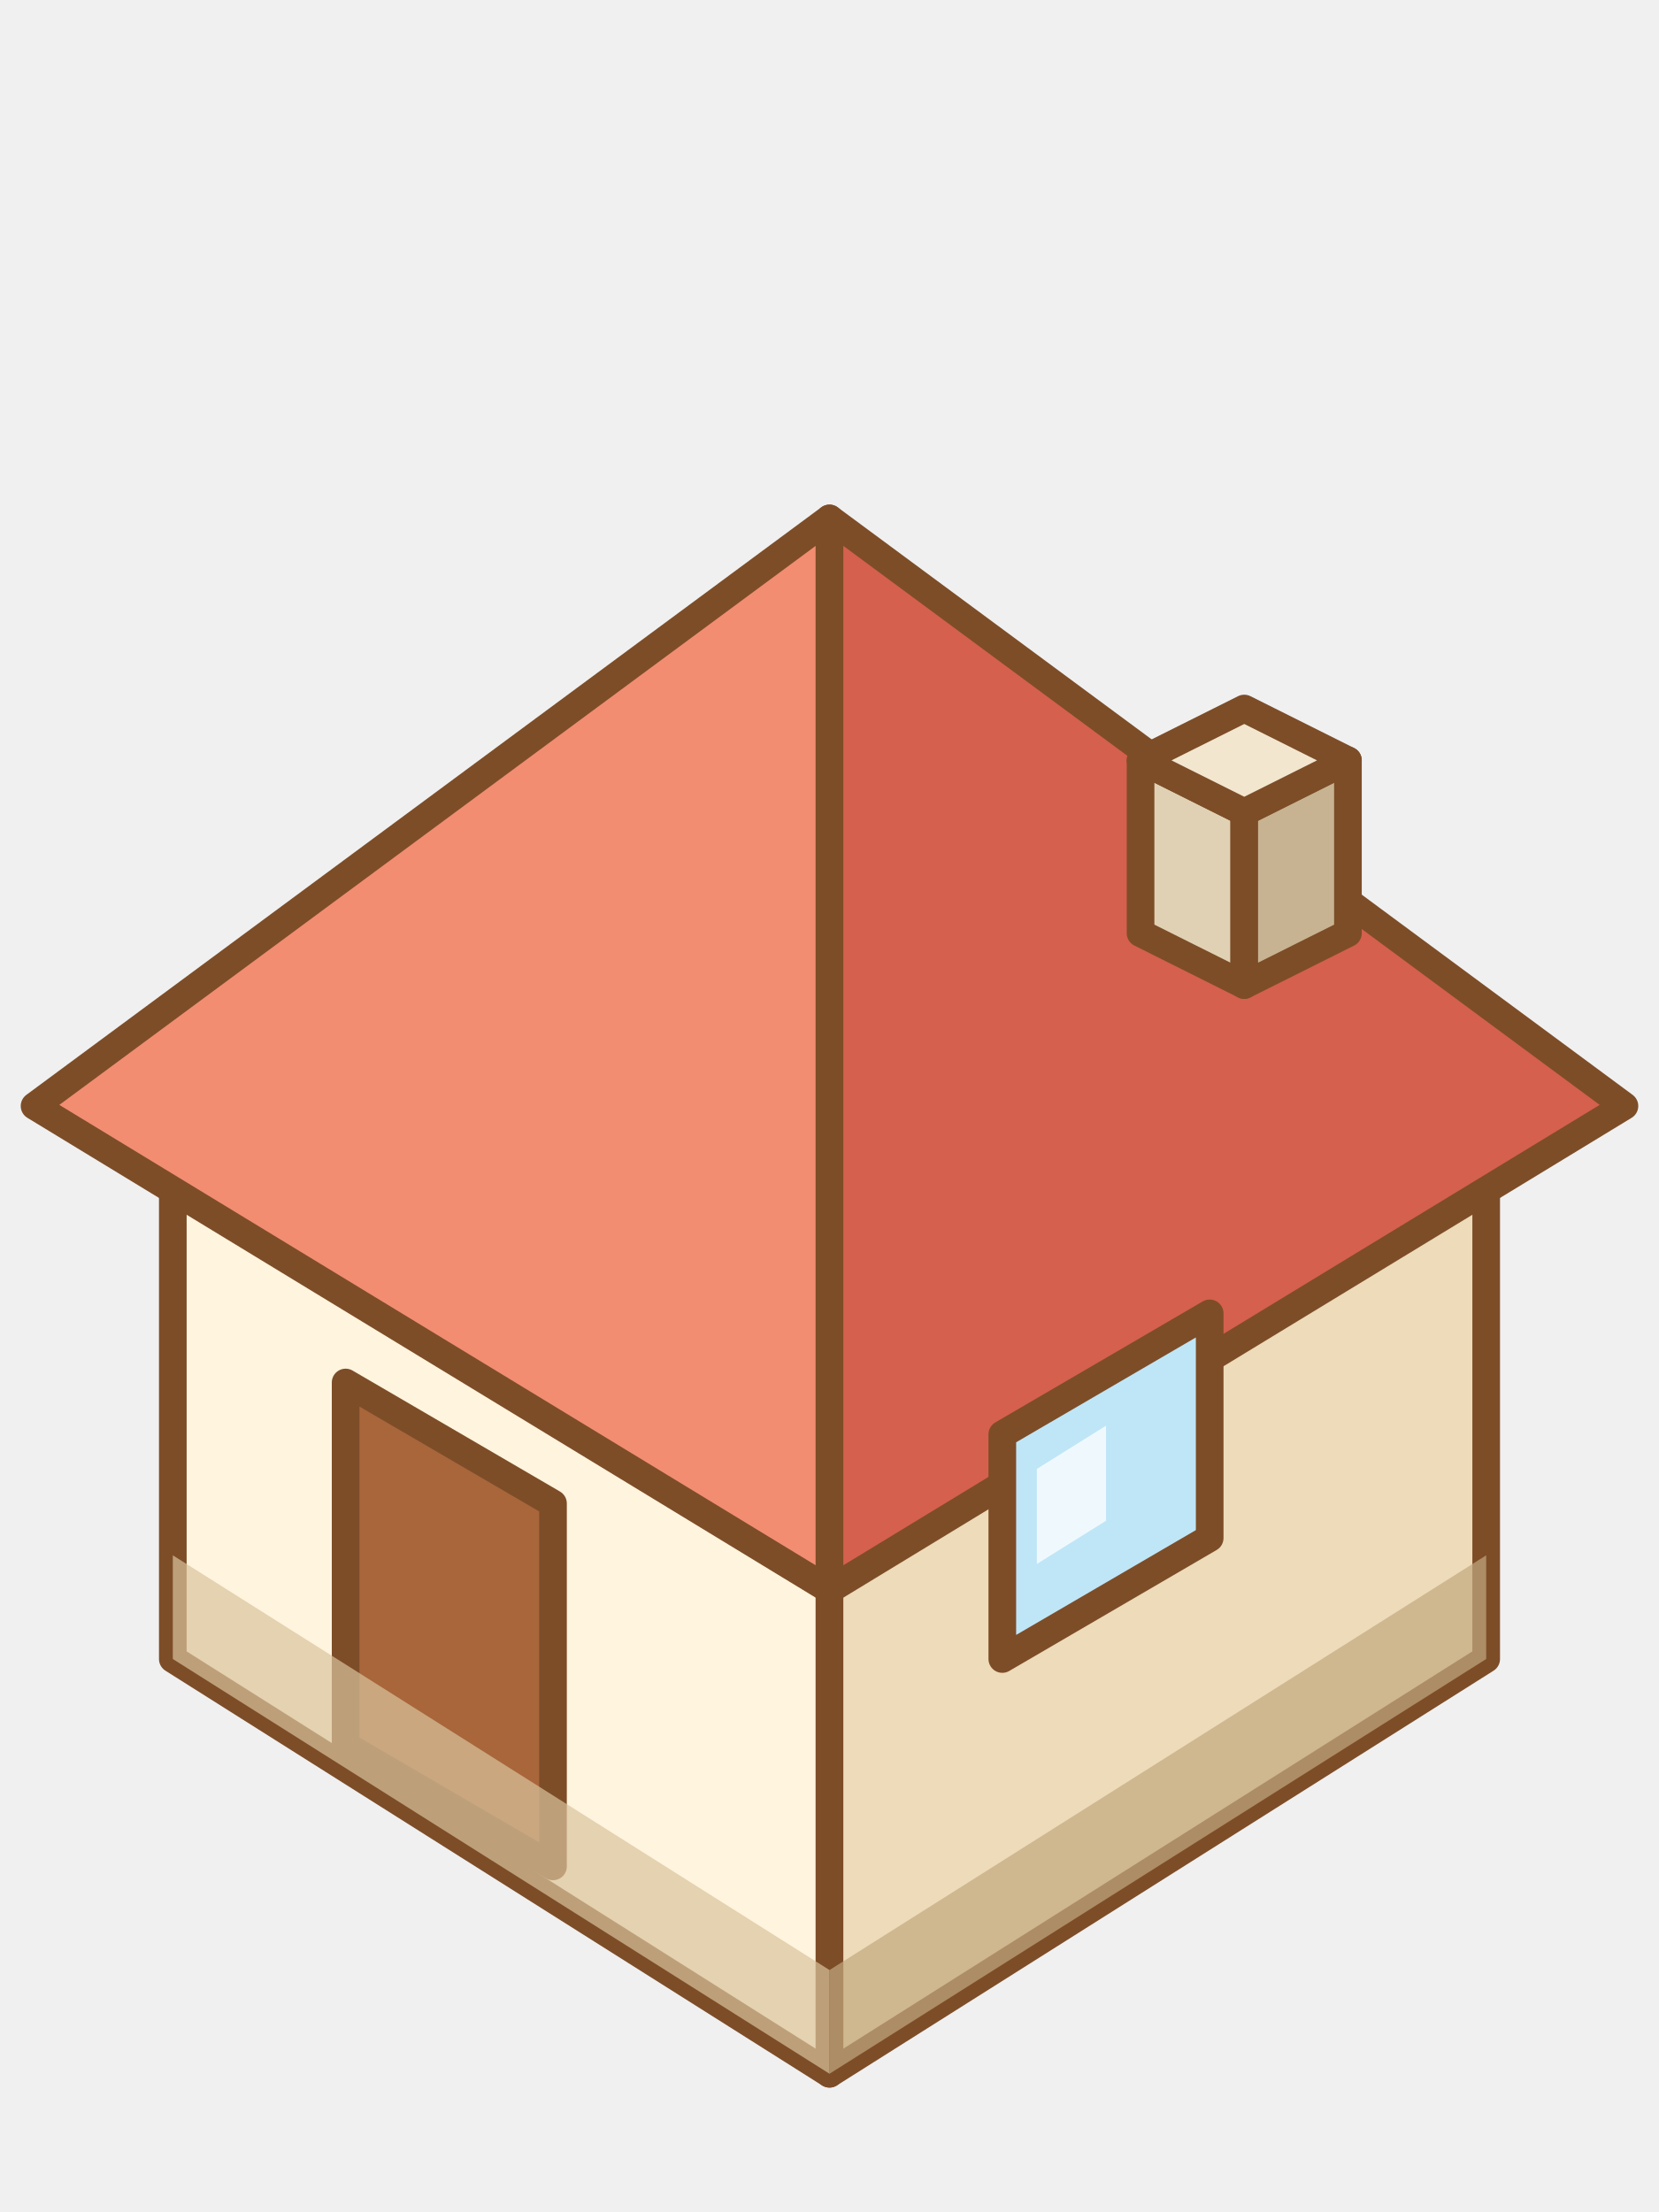
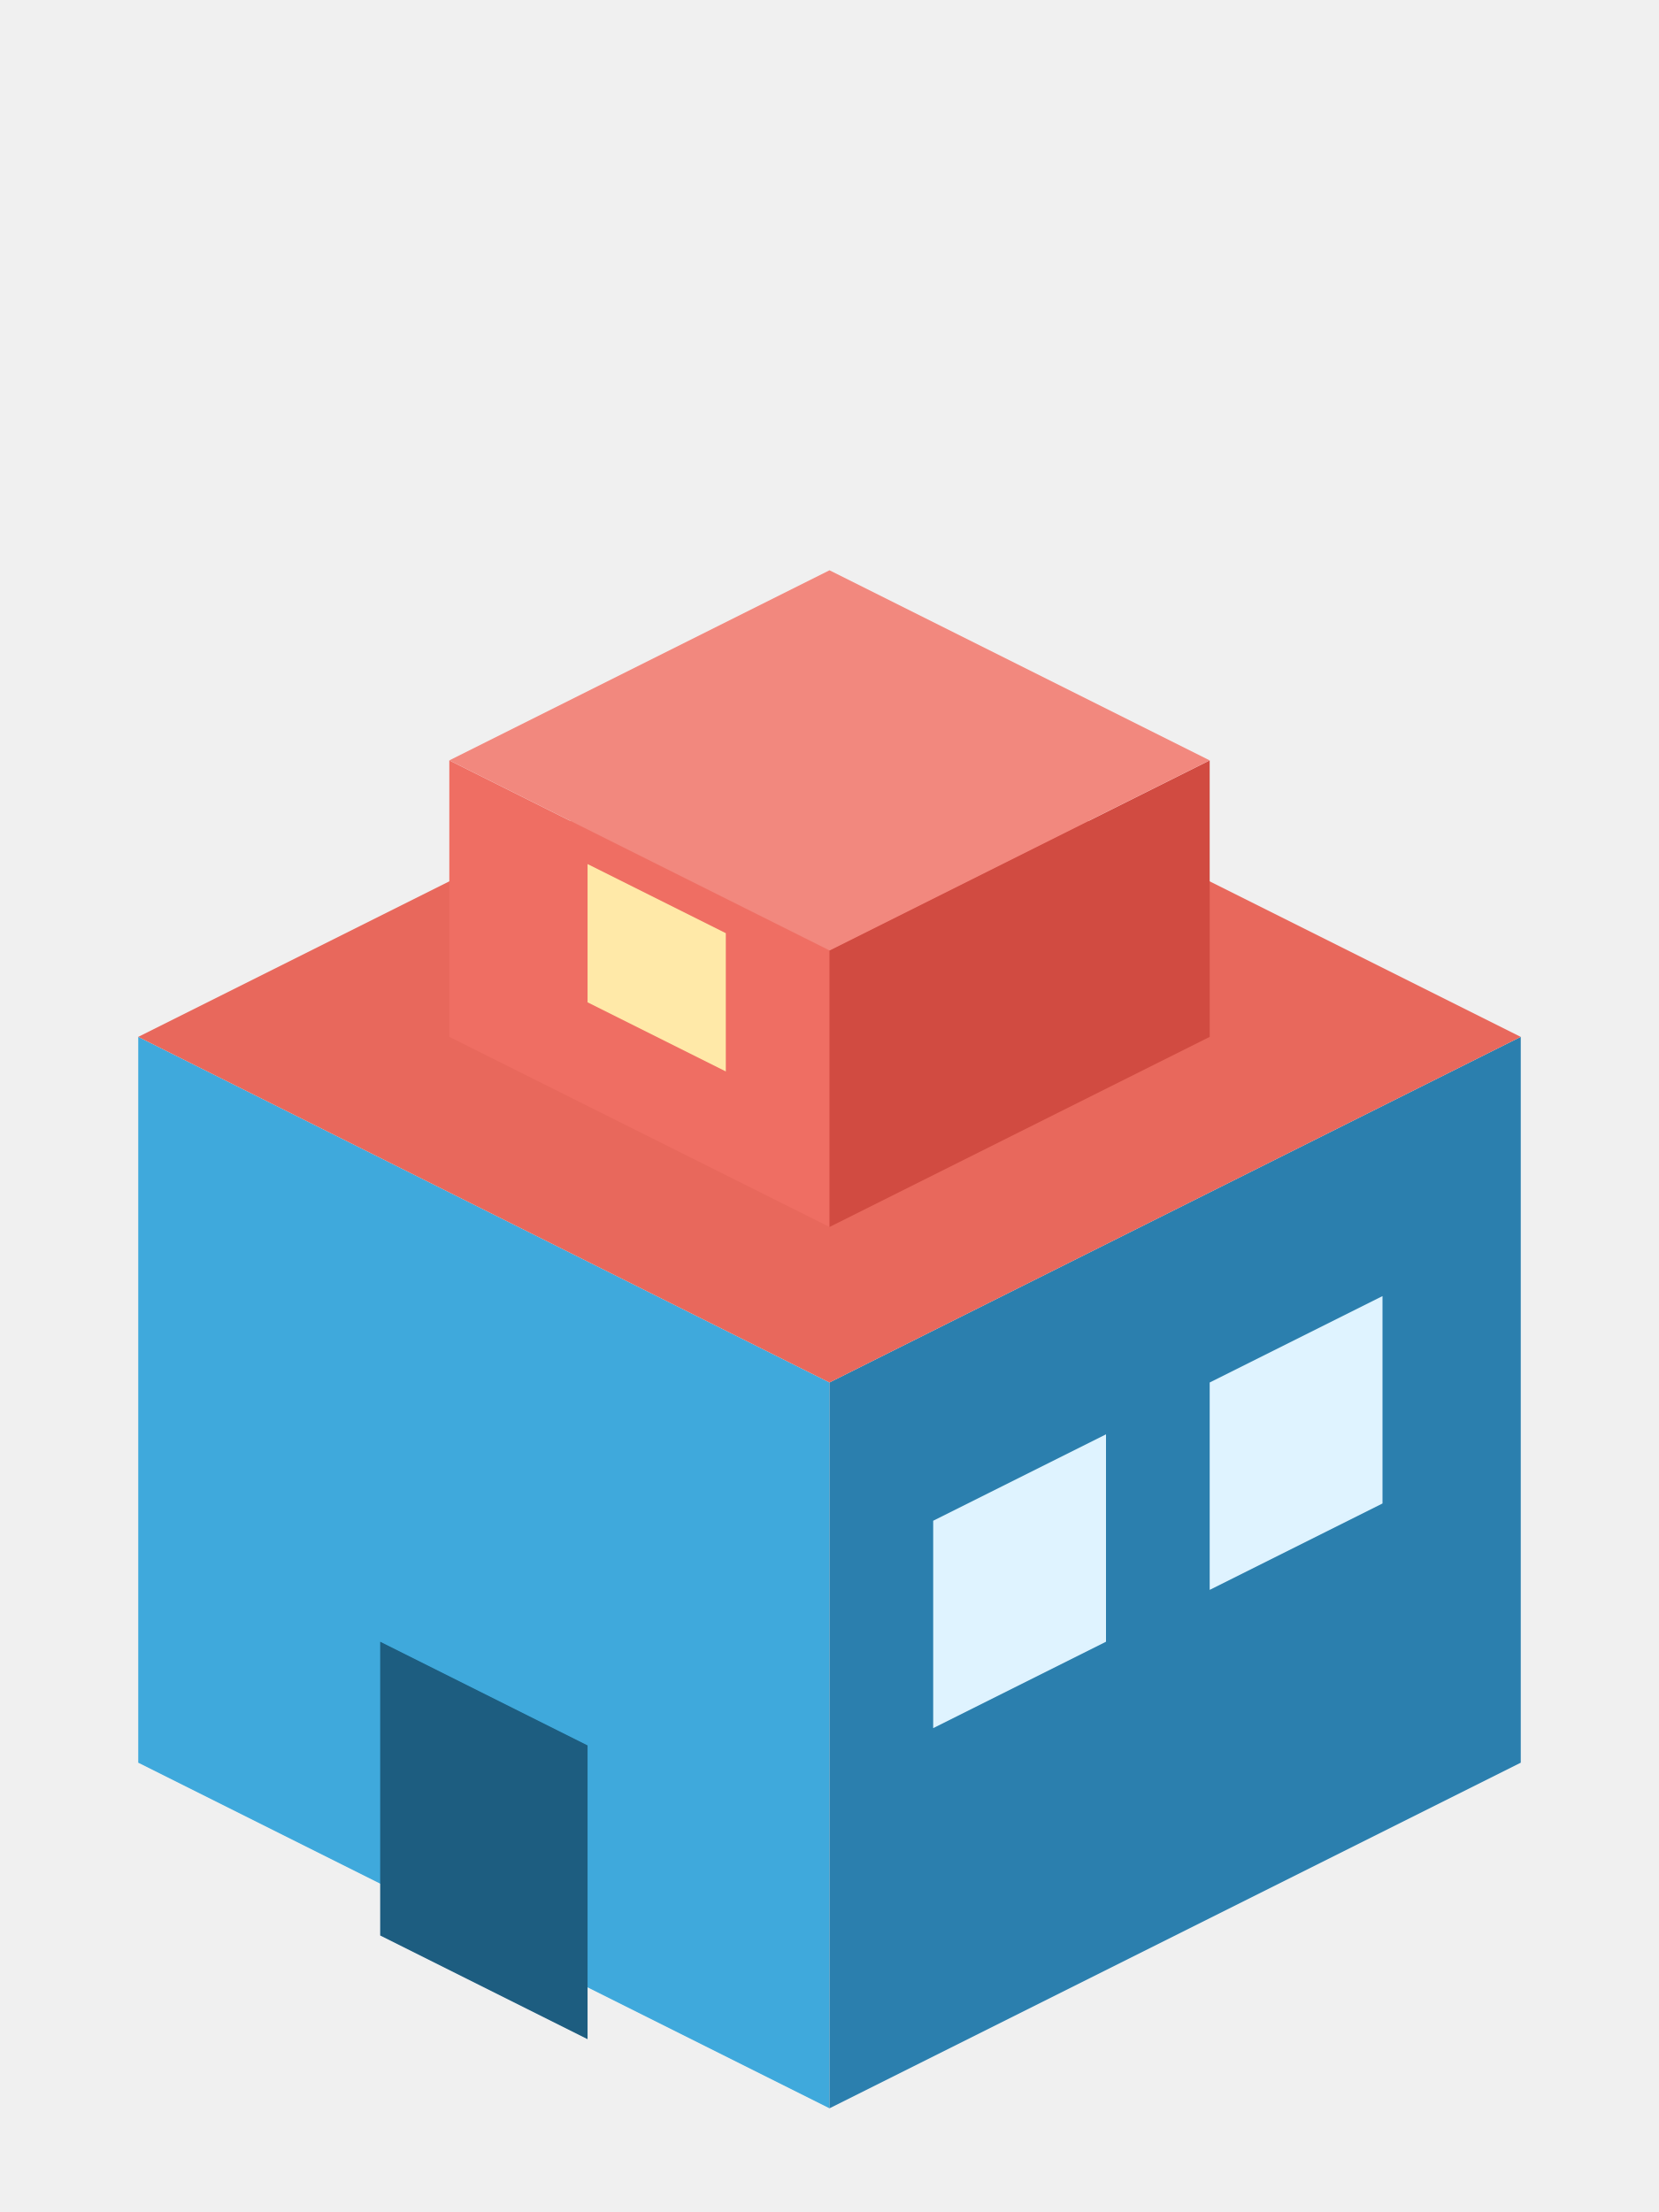
<svg xmlns="http://www.w3.org/2000/svg" viewBox="0 0 96 128">
-   <g stroke="#7d4d28" stroke-width="1.6" stroke-linejoin="round">
-     <polygon points="10,66 48,90 48,120 10,96" fill="#fff4de" />
-     <polygon points="48,90 86,66 86,96 48,120" fill="#eddbb9" />
-     <polygon points="2,64 48,92 48,30" fill="#f28d72" />
-     <polygon points="48,92 94,64 48,30" fill="#d4604d" />
-     <polygon points="66,44 72,47 72,57 66,54" fill="#e0d1b4" />
-     <polygon points="72,47 78,44 78,54 72,57" fill="#c7b391" />
-     <polygon points="66,44 72,41 78,44 72,47" fill="#f2e6cf" />
-     <polygon points="20,80 32,87 32,108 20,101" fill="#a8663a" />
-     <polygon points="58,83 70,76 70,89 58,96" fill="#bfe6f7" />
-   </g>
-   <polygon points="10,90 48,114 48,120 10,96" fill="#d9c39c" opacity="0.7" />
-   <polygon points="48,114 86,90 86,96 48,120" fill="#c2a87f" opacity="0.7" />
-   <polygon points="60,85 64,82.5 64,88 60,90.5" fill="#ffffff" opacity="0.75" />
+   <polygon points="8,102 48,122 48,80 8,60" fill="#3fa9dc" />
+   <polygon points="48,122 88,102 88,60 48,80" fill="#2b7fae" />
+   <polygon points="48,40 88,60 48,80 8,60" fill="#e8685c" />
+   <polygon points="26,60 48,71 48,55 26,44" fill="#ef6e63" />
+   <polygon points="48,71 70,60 70,44 48,55" fill="#d14b41" />
+   <polygon points="48,33 70,44 48,55 26,44" fill="#f2887e" />
+   <polygon points="54,88 64,83 64,95 54,100" fill="#dff3ff" />
+   <polygon points="70,80 80,75 80,87 70,92" fill="#dff3ff" />
+   <polygon points="34,50 42,54 42,62 34,58" fill="#ffe9a8" />
+   <polygon points="22,95 34,101 34,118 22,112" fill="#1d5d80" />
</svg>
